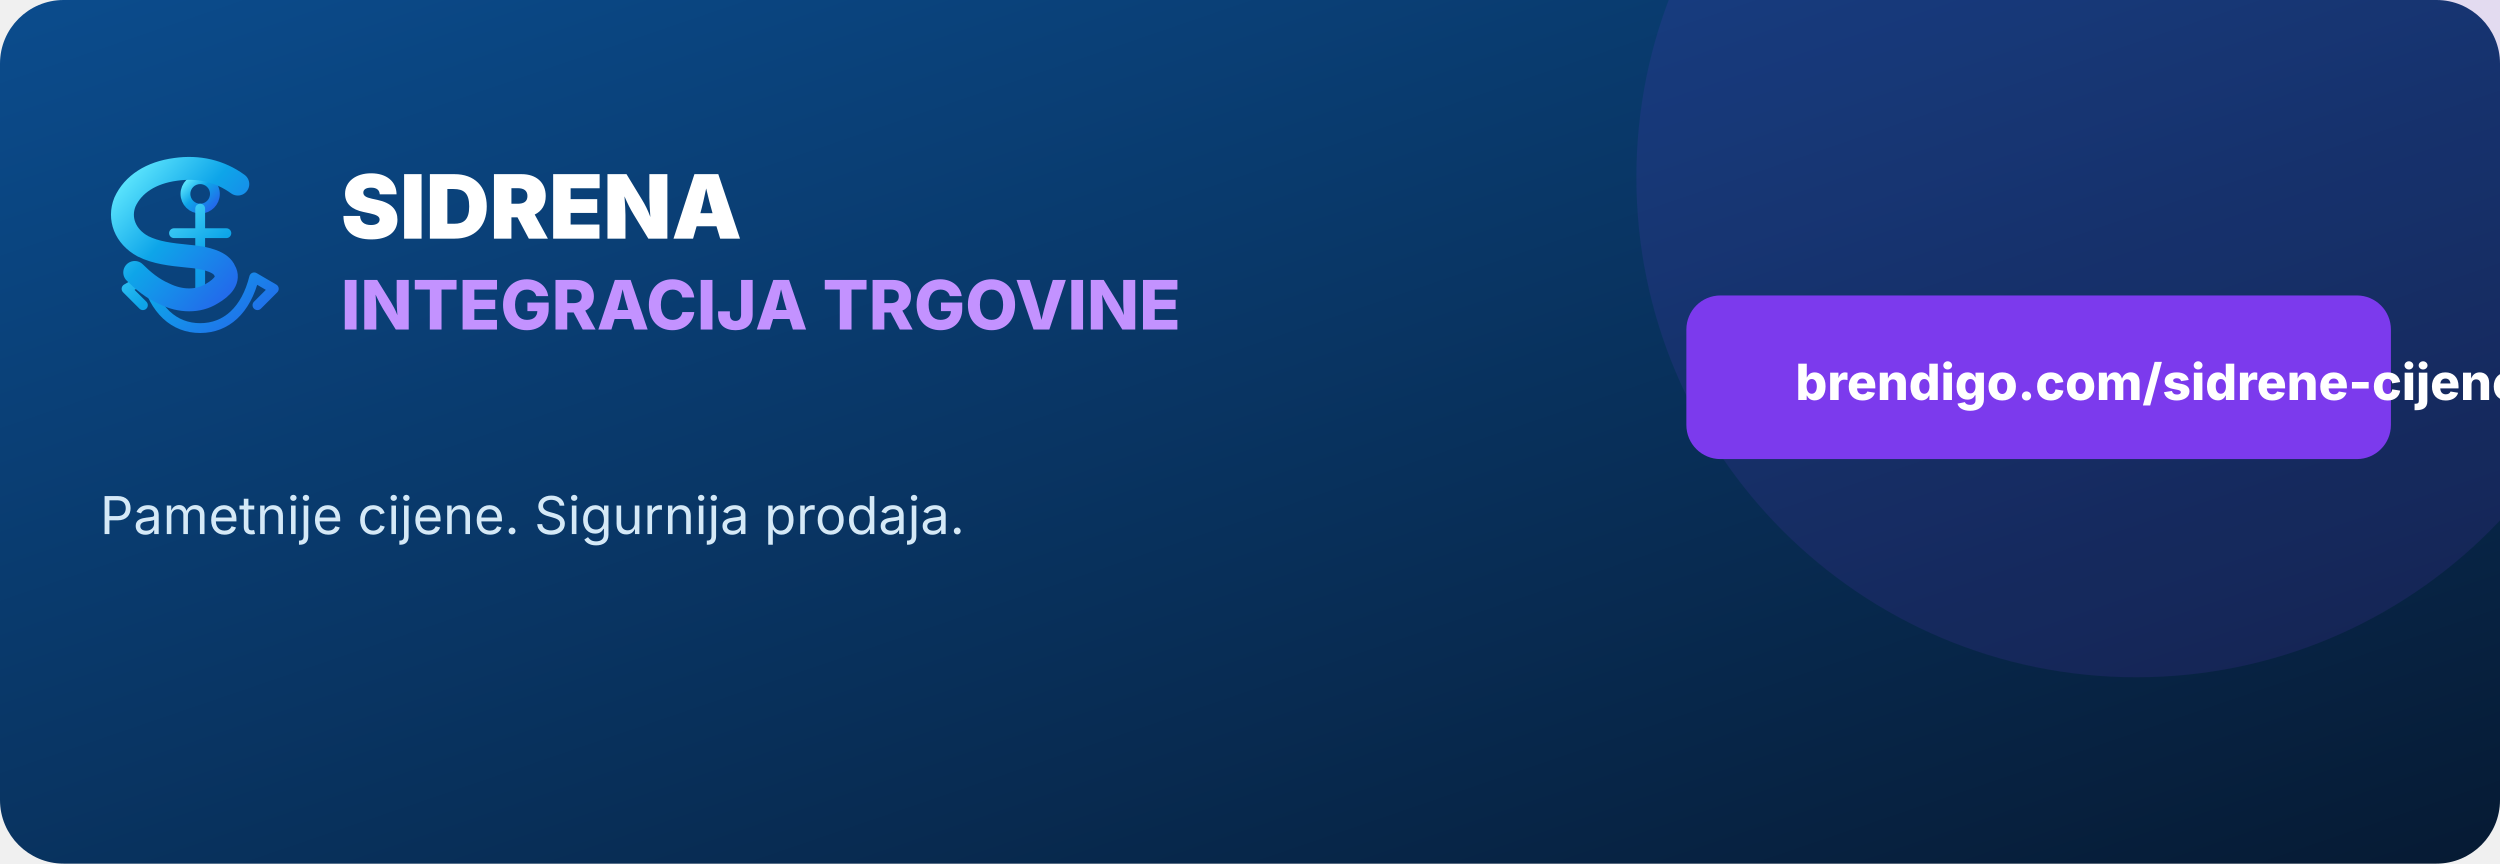
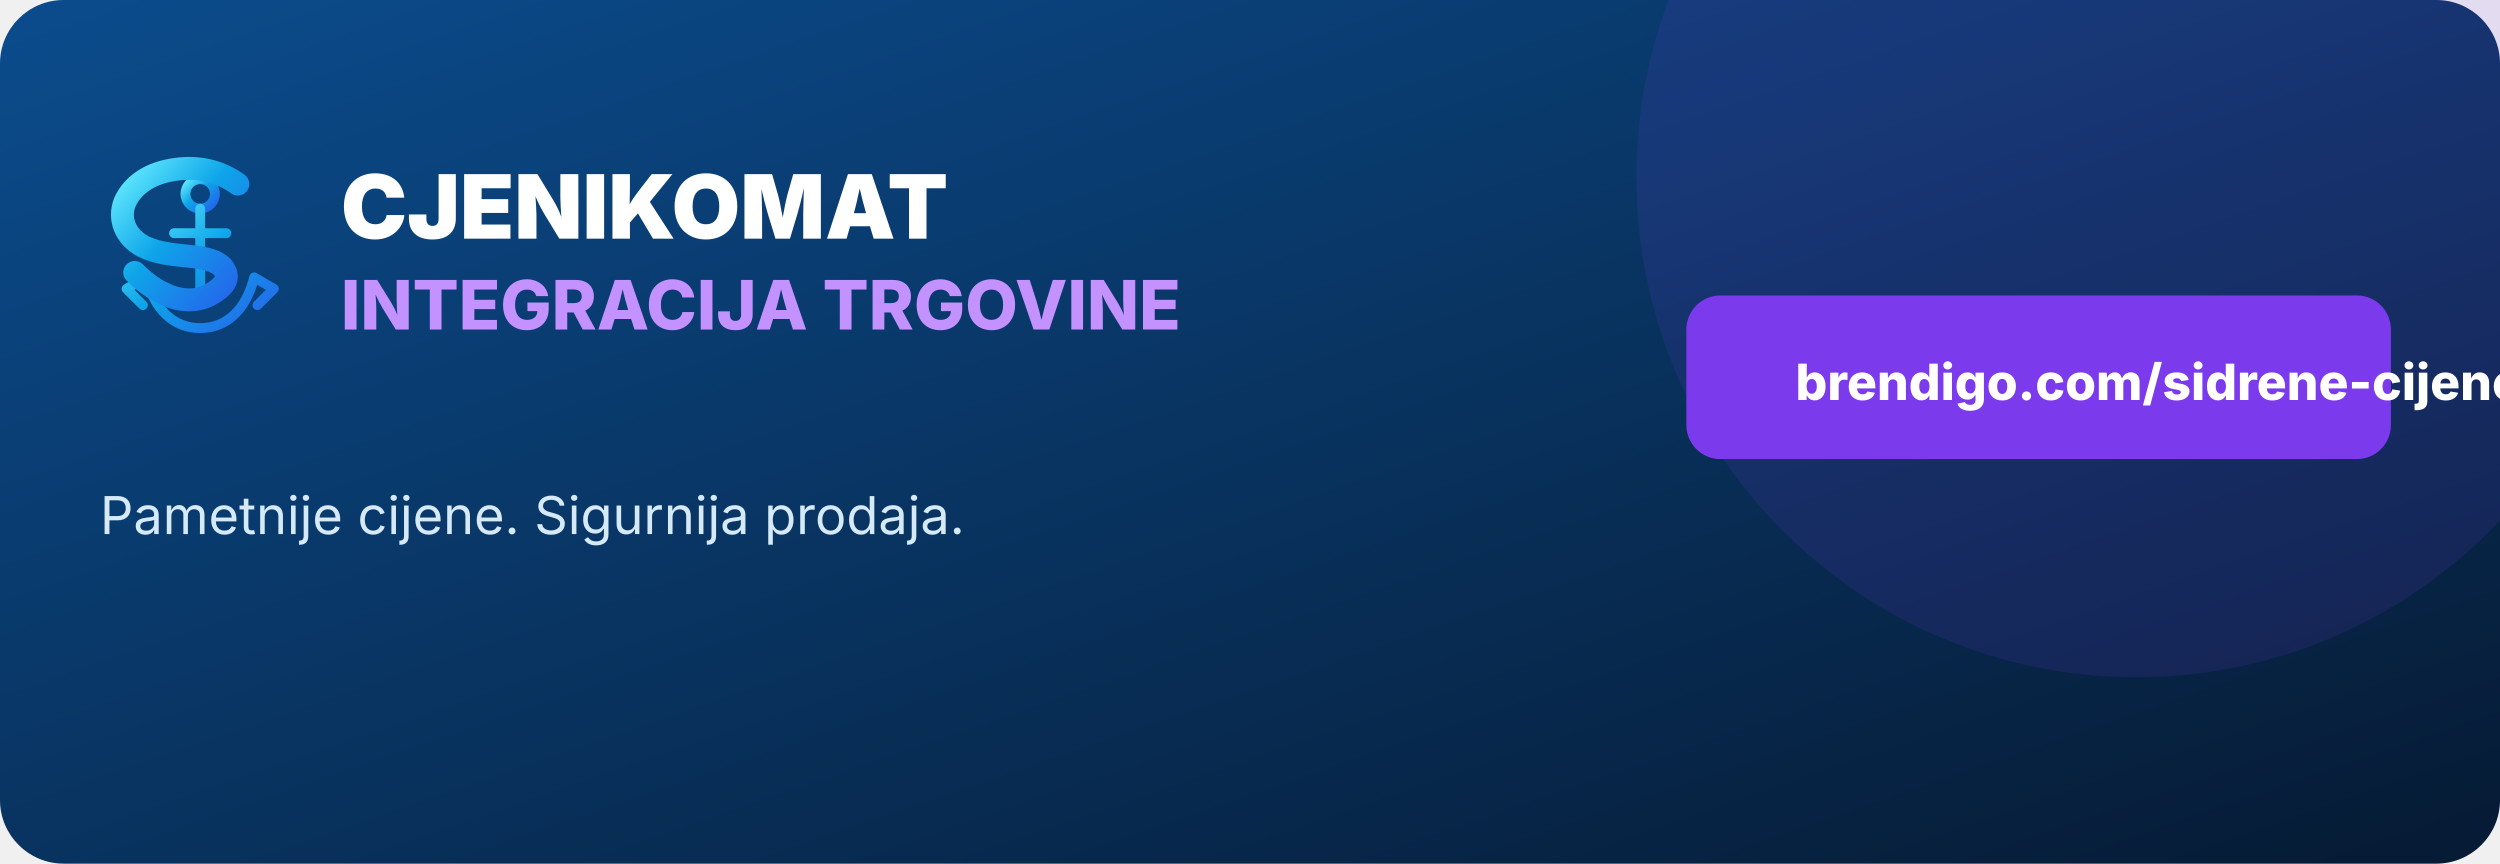
<svg xmlns="http://www.w3.org/2000/svg" viewBox="0 0 1100 380" role="img" aria-labelledby="t">
  <defs>
    <linearGradient id="n" x1="0" y1="0" x2="1" y2="1">
      <stop stop-color="#0B4C8D" />
      <stop offset="1" stop-color="#061A33" />
    </linearGradient>
    <linearGradient id="m" x1="0" y1="0" x2="1" y2="1">
      <stop stop-color="#65ECFF" />
      <stop offset=".45" stop-color="#0EA5E9" />
      <stop offset="1" stop-color="#2563EB" />
    </linearGradient>
  </defs>
  <rect width="1100" height="380" rx="28" fill="url(#n)" />
  <circle cx="940" cy="78" r="220" fill="#7C3AED" opacity=".12" />
  <g transform="translate(42 63) scale(.72)">
    <g fill="none" stroke="url(#m)" stroke-linecap="round" stroke-linejoin="round">
      <circle cx="64" cy="31" r="9" stroke-width="6" />
      <path d="M64 40v52M48 55h32M31 82c5 20 17 31 33 31s28-11 33-31M31 82l-12 7 10 10m68-17 12 7-10 10" stroke-width="6" />
      <path d="M87 25c-11-8-24-11-38-9-15 2-26 9-31 20-4 10 0 21 11 27 8 4 17 5 27 6 13 1 21 4 23 9 3 5-1 10-8 14-8 5-19 5-29 0-7-3-13-8-18-13" stroke-width="14" />
    </g>
  </g>
-   <text x="150" y="105" fill="#fff" font-family="Inter,Segoe UI,Arial,sans-serif" font-size="39" font-weight="850">SIDRENA</text>
+   <text x="150" y="105" fill="#fff" font-family="Inter,Segoe UI,Arial,sans-serif" font-size="39" font-weight="850">CJENIKOMAT</text>
  <text x="150" y="145" fill="#C392FF" font-family="Inter,Segoe UI,Arial,sans-serif" font-size="30" font-weight="800">INTEGRACIJA TRGOVINE</text>
  <text x="44" y="235" fill="#D5E9F7" font-family="Inter,Segoe UI,Arial,sans-serif" font-size="23">Pametnije cijene. Sigurnija prodaja.</text>
  <rect x="742" y="130" width="310" height="72" rx="15" fill="#7C3AED" />
  <text x="790" y="176" fill="#fff" font-family="Inter,Segoe UI,Arial,sans-serif" font-size="22" font-weight="800">brendigo.com/sidrene-cijene</text>
</svg>
